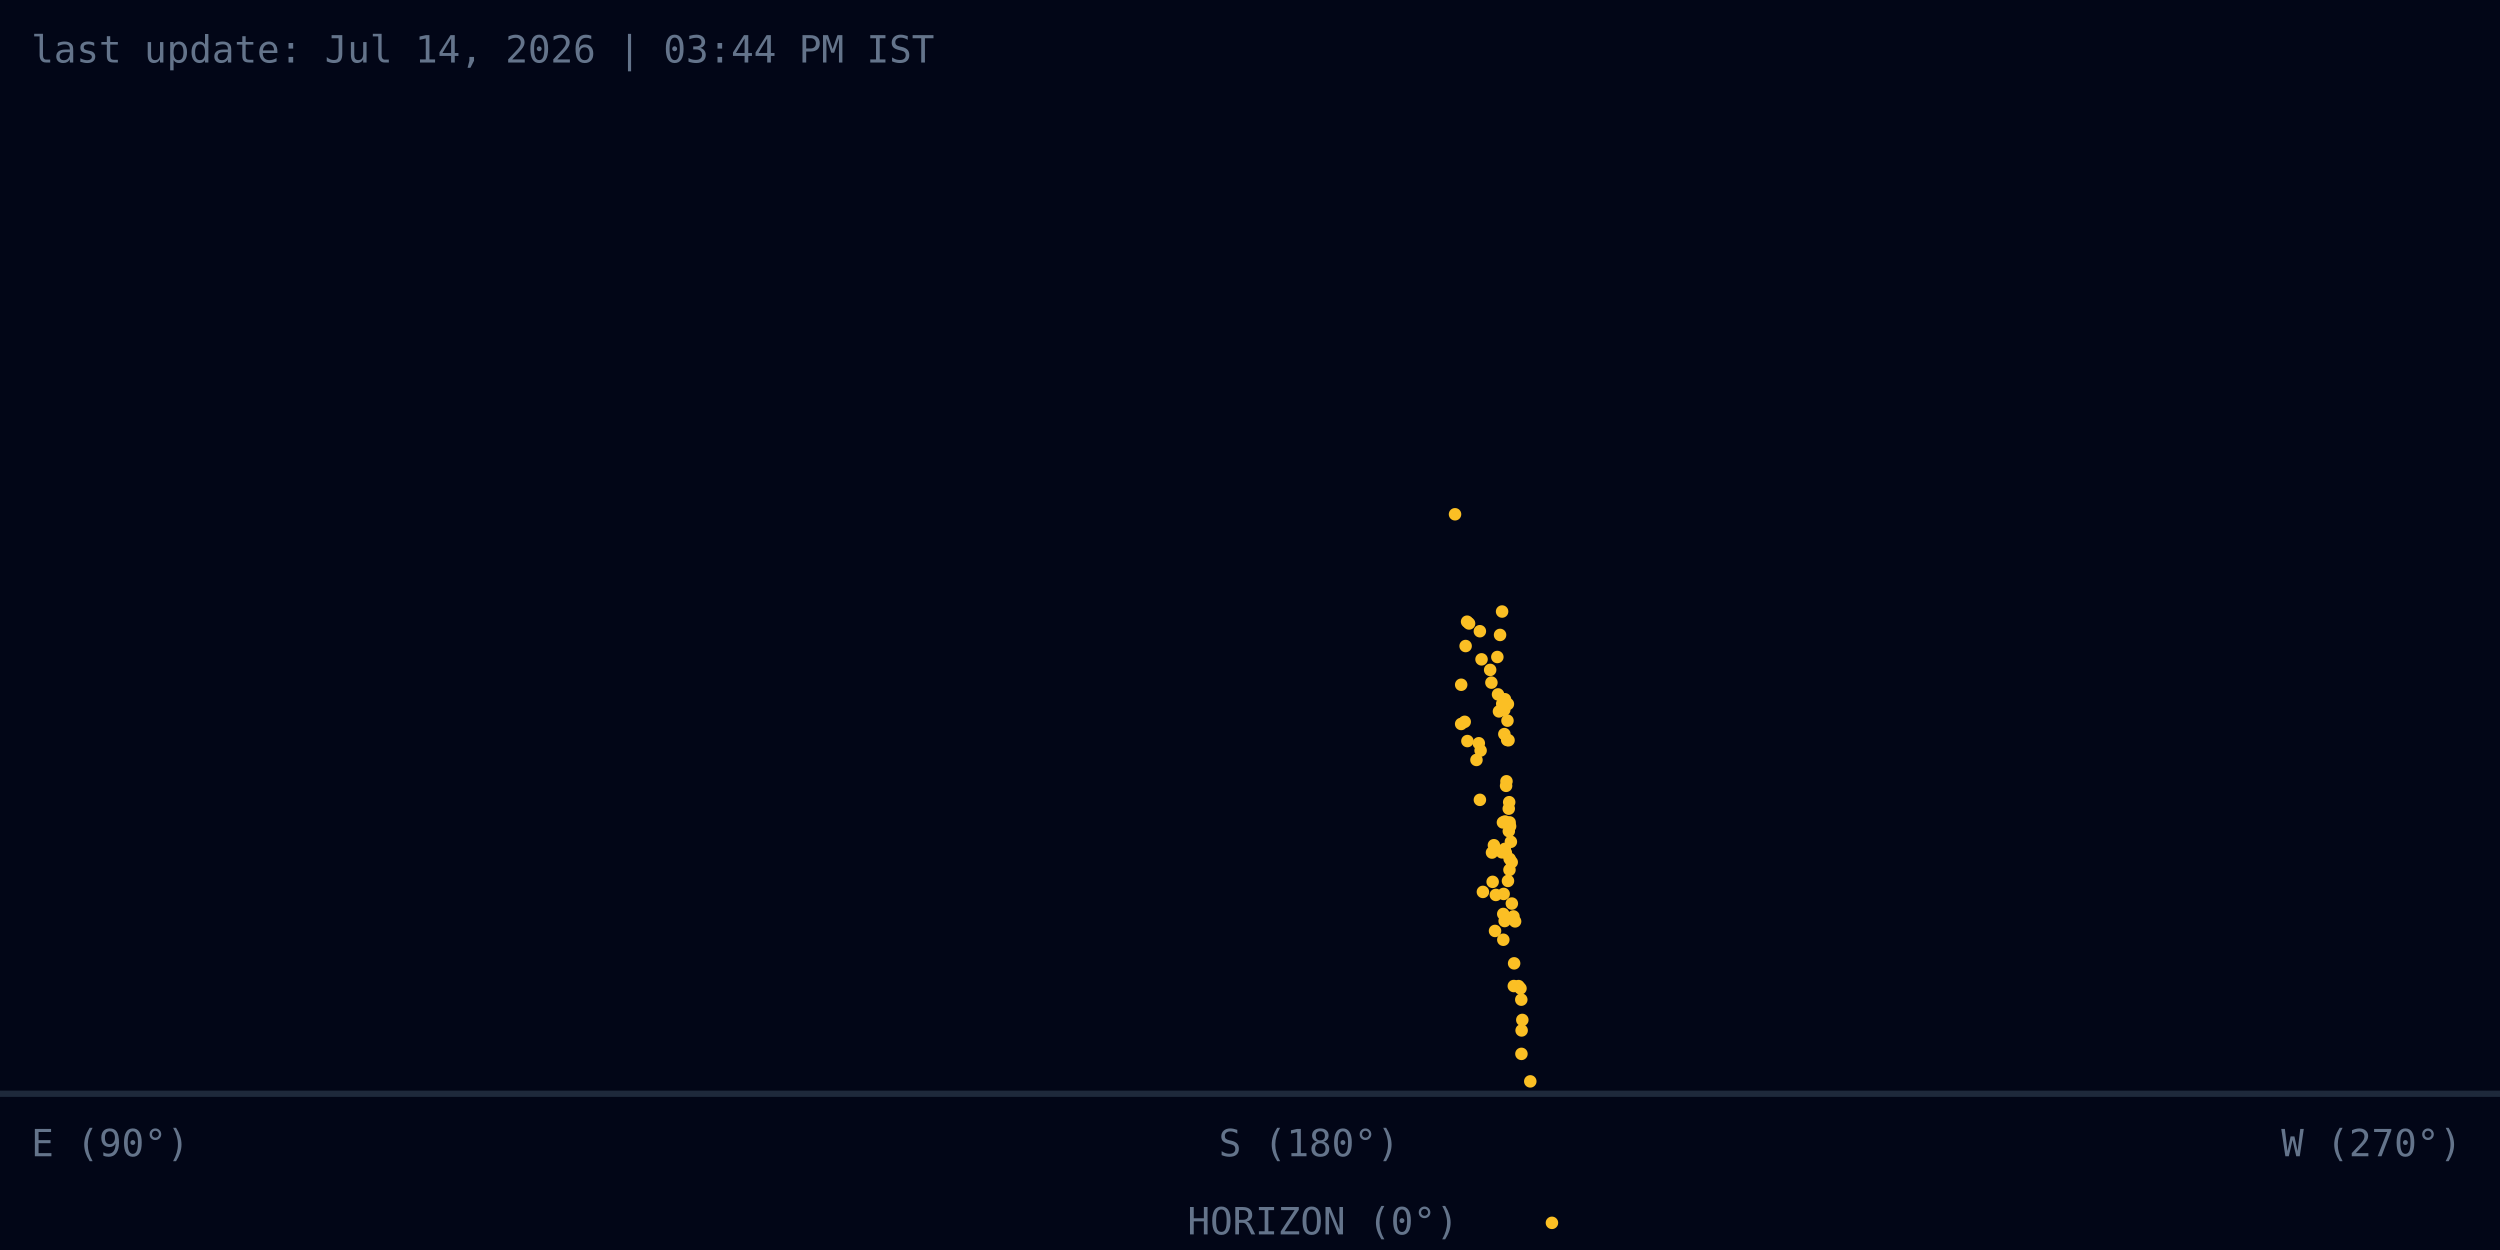
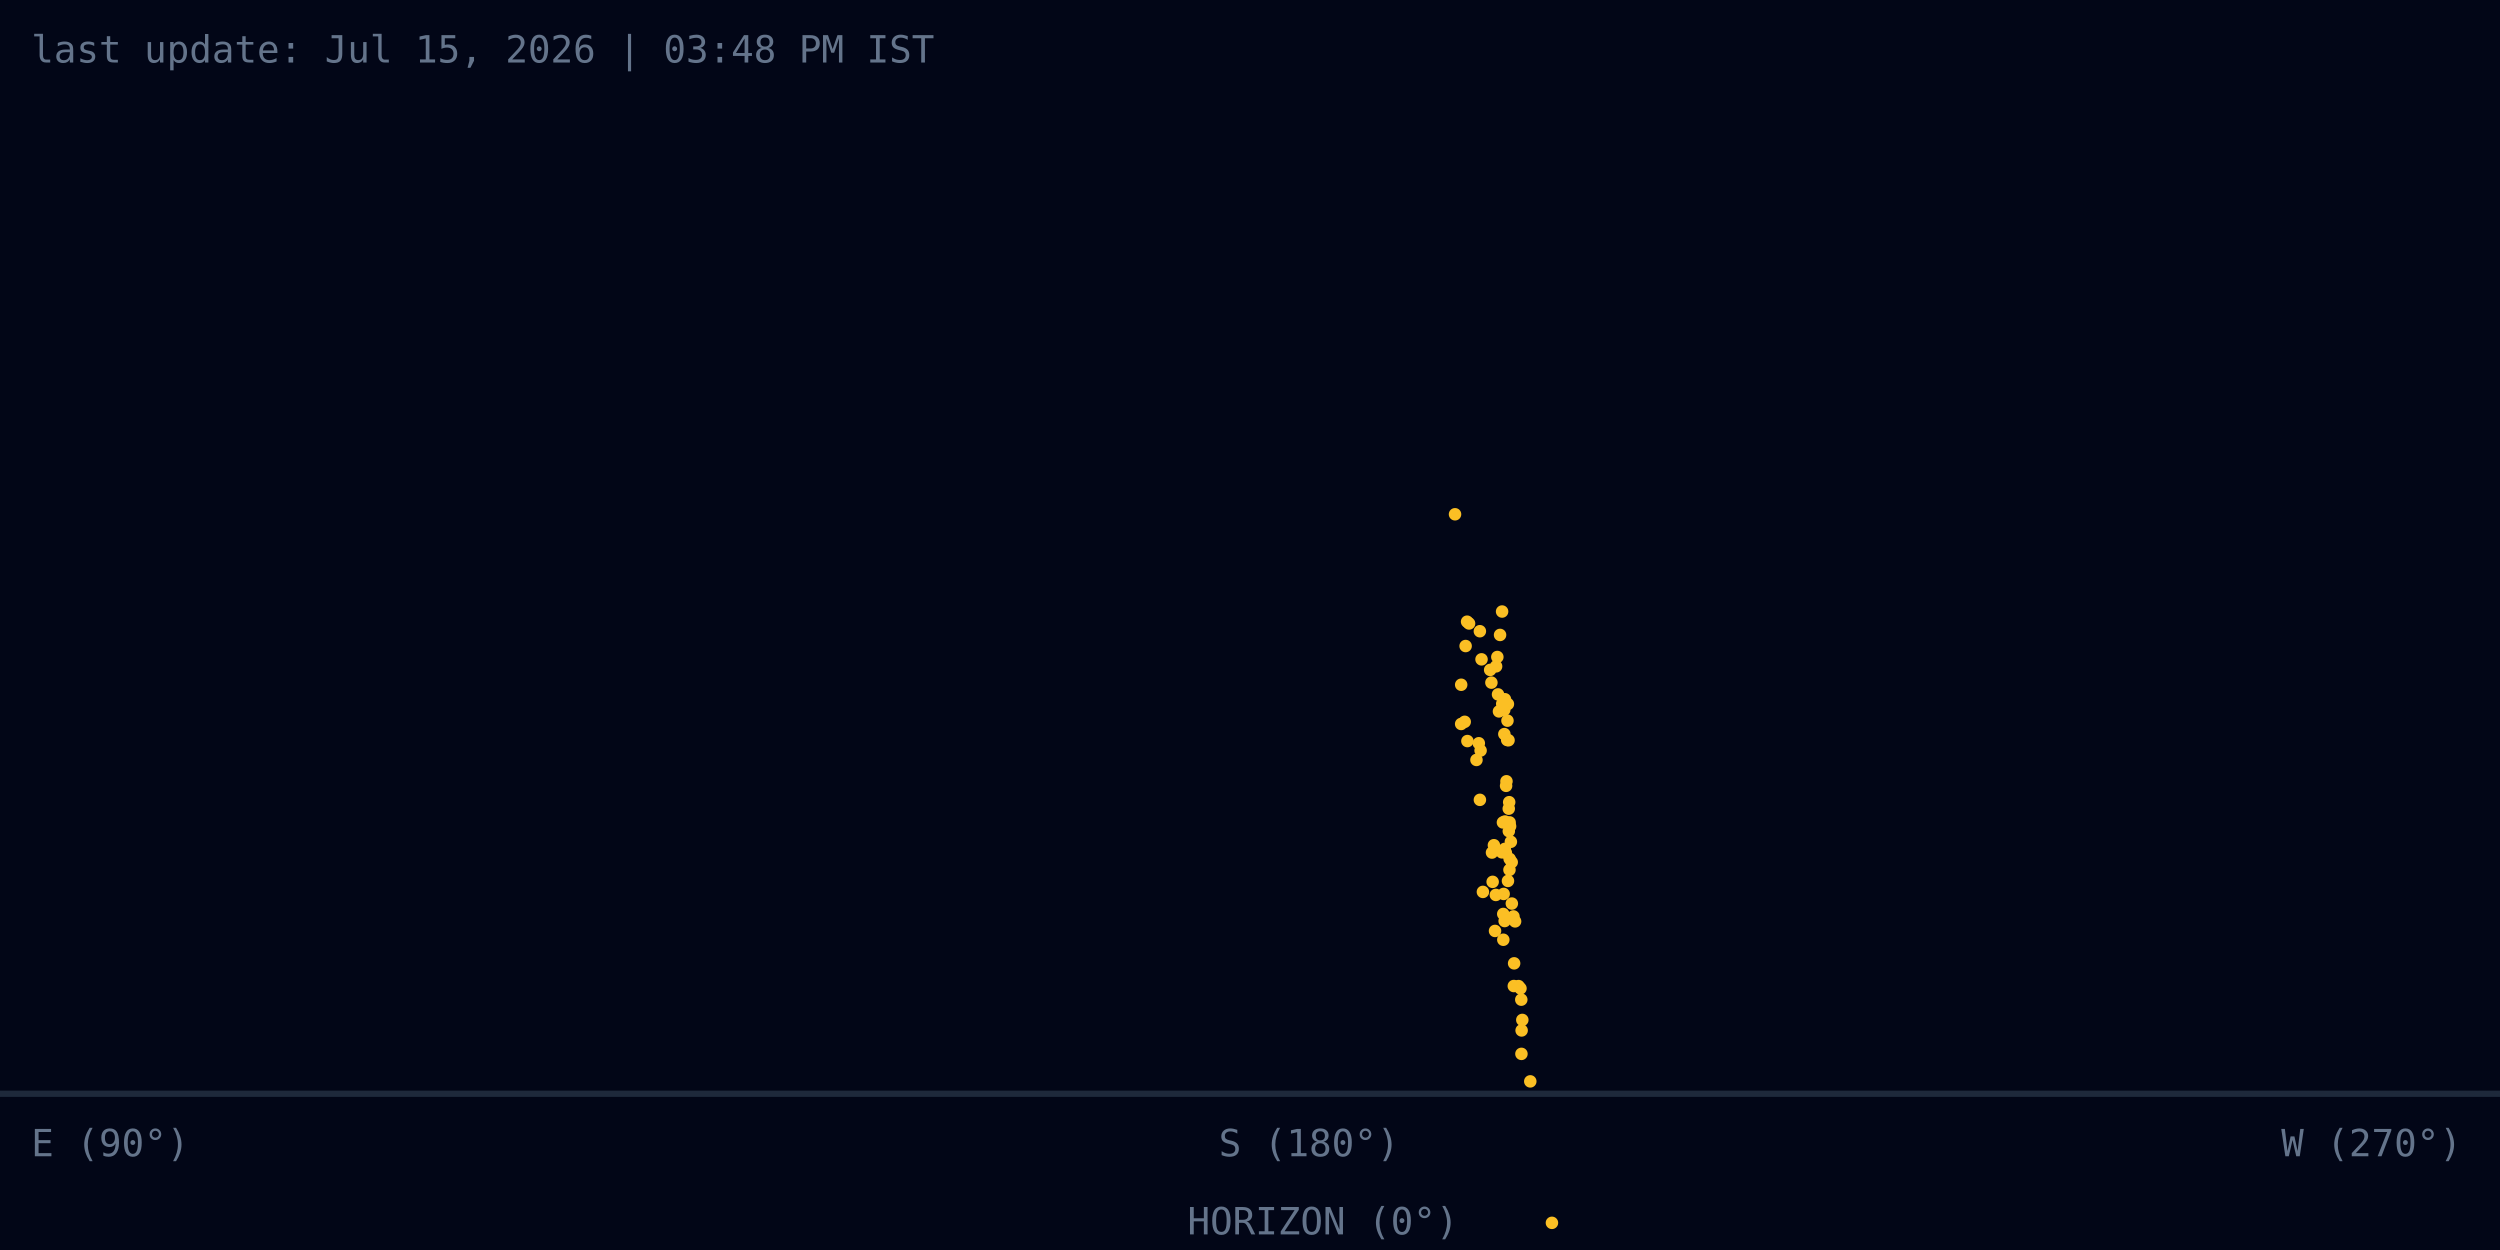
<svg xmlns="http://www.w3.org/2000/svg" width="800" height="400" viewBox="0 0 800 400">
  <rect width="800" height="400" fill="#020617" />
-   <text id="last-update" x="10" y="20" fill="#64748b" font-family="monospace">last update: Jul 14, 2026 | 03:44 PM IST</text>
+   <text id="last-update" x="10" y="20" fill="#64748b" font-family="monospace">last update: Jul 15, 2026 | 03:48 PM IST</text>
  <line x1="0" y1="350" x2="800" y2="350" stroke="#1e293b" stroke-width="2" />
  <text x="380" y="395" fill="#64748b" font-size="12" font-family="monospace">HORIZON (0°)</text>
  <text x="730" y="370" fill="#64748b" font-size="12" font-family="monospace">W (270°)</text>
  <text x="390" y="370" fill="#64748b" font-size="12" font-family="monospace">S (180°)</text>
  <text x="10" y="370" fill="#64748b" font-size="12" font-family="monospace">E (90°)</text>
  <g id="analemma-points">
    <circle cx=" 465.61" cy=" 164.57" r="2" fill="#fbbf24">
 </circle>
    <circle cx=" 467.57" cy=" 231.67" r="2" fill="#fbbf24">
 </circle>
    <circle cx=" 467.58" cy=" 219.12" r="2" fill="#fbbf24">
 </circle>
    <circle cx=" 468.71" cy=" 230.98" r="2" fill="#fbbf24">
 </circle>
    <circle cx=" 469.57" cy=" 237.14" r="2" fill="#fbbf24">
 </circle>
    <circle cx=" 469.00" cy=" 206.73" r="2" fill="#fbbf24">
 </circle>
    <circle cx=" 469.47" cy=" 198.94" r="2" fill="#fbbf24">
 </circle>
    <circle cx=" 470.10" cy=" 199.51" r="2" fill="#fbbf24">
 </circle>
    <circle cx=" 474.53" cy=" 285.41" r="2" fill="#fbbf24">
 </circle>
    <circle cx=" 472.47" cy=" 243.18" r="2" fill="#fbbf24">
 </circle>
    <circle cx=" 473.57" cy=" 255.95" r="2" fill="#fbbf24">
 </circle>
    <circle cx=" 473.22" cy=" 237.84" r="2" fill="#fbbf24">
 </circle>
    <circle cx=" 473.79" cy=" 240.17" r="2" fill="#fbbf24">
 </circle>
    <circle cx=" 473.56" cy=" 201.99" r="2" fill="#fbbf24">
 </circle>
    <circle cx=" 474.09" cy=" 210.99" r="2" fill="#fbbf24">
 </circle>
    <circle cx=" 478.41" cy=" 297.90" r="2" fill="#fbbf24">
 </circle>
    <circle cx=" 477.65" cy=" 282.19" r="2" fill="#fbbf24">
 </circle>
    <circle cx=" 477.44" cy=" 272.82" r="2" fill="#fbbf24">
 </circle>
    <circle cx=" 478.67" cy=" 286.38" r="2" fill="#fbbf24">
 </circle>
    <circle cx=" 478.05" cy=" 270.47" r="2" fill="#fbbf24">
 </circle>
    <circle cx=" 476.85" cy=" 214.37" r="2" fill="#fbbf24">
 </circle>
    <circle cx=" 477.25" cy=" 218.44" r="2" fill="#fbbf24">
 </circle>
    <circle cx=" 481.06" cy=" 300.72" r="2" fill="#fbbf24">
 </circle>
    <circle cx=" 481.04" cy=" 292.47" r="2" fill="#fbbf24">
 </circle>
    <circle cx=" 481.49" cy=" 294.73" r="2" fill="#fbbf24">
 </circle>
    <circle cx=" 481.17" cy=" 286.06" r="2" fill="#fbbf24">
 </circle>
    <circle cx=" 479.37" cy=" 222.21" r="2" fill="#fbbf24">
 </circle>
    <circle cx=" 479.67" cy=" 227.65" r="2" fill="#fbbf24">
 </circle>
    <circle cx=" 498.29" cy=" 411.31" r="2" fill="#fbbf24">
 </circle>
    <circle cx=" 498.34" cy=" 411.53" r="2" fill="#fbbf24">
 </circle>
    <circle cx=" 484.42" cy=" 315.53" r="2" fill="#fbbf24">
 </circle>
    <circle cx=" 486.86" cy=" 337.24" r="2" fill="#fbbf24">
 </circle>
    <circle cx=" 481.87" cy=" 272.88" r="2" fill="#fbbf24">
 </circle>
    <circle cx=" 482.55" cy=" 281.90" r="2" fill="#fbbf24">
 </circle>
    <circle cx=" 481.19" cy=" 226.61" r="2" fill="#fbbf24">
 </circle>
    <circle cx=" 481.39" cy=" 234.91" r="2" fill="#fbbf24">
 </circle>
    <circle cx=" 486.92" cy=" 329.74" r="2" fill="#fbbf24">
 </circle>
    <circle cx=" 483.03" cy=" 278.36" r="2" fill="#fbbf24">
 </circle>
    <circle cx=" 483.79" cy=" 289.14" r="2" fill="#fbbf24">
 </circle>
    <circle cx=" 485.93" cy=" 315.55" r="2" fill="#fbbf24">
 </circle>
    <circle cx=" 484.30" cy=" 293.26" r="2" fill="#fbbf24">
 </circle>
    <circle cx=" 482.30" cy=" 236.80" r="2" fill="#fbbf24">
 </circle>
    <circle cx=" 482.80" cy=" 258.78" r="2" fill="#fbbf24">
 </circle>
    <circle cx=" 501.22" cy=" 413.90" r="2" fill="#fbbf24">
 </circle>
    <circle cx=" 489.69" cy=" 346.04" r="2" fill="#fbbf24">
 </circle>
    <circle cx=" 486.81" cy=" 319.89" r="2" fill="#fbbf24">
 </circle>
    <circle cx=" 484.83" cy=" 294.84" r="2" fill="#fbbf24">
 </circle>
    <circle cx=" 486.55" cy=" 316.29" r="2" fill="#fbbf24">
 </circle>
    <circle cx=" 482.73" cy=" 236.88" r="2" fill="#fbbf24">
 </circle>
    <circle cx=" 483.48" cy=" 269.37" r="2" fill="#fbbf24">
 </circle>
    <circle cx=" 496.62" cy=" 391.31" r="2" fill="#fbbf24">
 </circle>
    <circle cx=" 483.75" cy=" 275.90" r="2" fill="#fbbf24">
 </circle>
    <circle cx=" 483.23" cy=" 264.40" r="2" fill="#fbbf24">
 </circle>
    <circle cx=" 482.94" cy=" 256.70" r="2" fill="#fbbf24">
 </circle>
    <circle cx=" 483.08" cy=" 263.17" r="2" fill="#fbbf24">
 </circle>
    <circle cx=" 482.53" cy=" 225.29" r="2" fill="#fbbf24">
 </circle>
    <circle cx=" 482.39" cy=" 230.61" r="2" fill="#fbbf24">
 </circle>
    <circle cx=" 487.14" cy=" 326.38" r="2" fill="#fbbf24">
 </circle>
    <circle cx=" 482.82" cy=" 265.96" r="2" fill="#fbbf24">
 </circle>
    <circle cx=" 483.09" cy=" 274.84" r="2" fill="#fbbf24">
 </circle>
    <circle cx=" 482.07" cy=" 250.01" r="2" fill="#fbbf24">
 </circle>
    <circle cx=" 481.95" cy=" 251.47" r="2" fill="#fbbf24">
 </circle>
    <circle cx=" 481.58" cy=" 223.76" r="2" fill="#fbbf24">
 </circle>
    <circle cx=" 481.36" cy=" 227.15" r="2" fill="#fbbf24">
 </circle>
    <circle cx=" 484.52" cy=" 308.27" r="2" fill="#fbbf24">
 </circle>
    <circle cx=" 481.59" cy=" 262.88" r="2" fill="#fbbf24">
 </circle>
    <circle cx=" 480.71" cy=" 225.23" r="2" fill="#fbbf24">
 </circle>
    <circle cx=" 481.54" cy=" 271.65" r="2" fill="#fbbf24">
 </circle>
    <circle cx=" 480.94" cy=" 263.18" r="2" fill="#fbbf24">
 </circle>
    <circle cx=" 480.67" cy=" 195.69" r="2" fill="#fbbf24">
 </circle>
    <circle cx=" 480.02" cy=" 203.18" r="2" fill="#fbbf24">
 </circle>
    <circle cx=" 480.62" cy=" 272.75" r="2" fill="#fbbf24">
 </circle>
    <circle cx=" 479.15" cy=" 210.24" r="2" fill="#fbbf24">
 </circle>
+     <circle cx=" 478.75" cy=" 213.23" r="2" fill="#fbbf24">
+  </circle>
  </g>
</svg>
